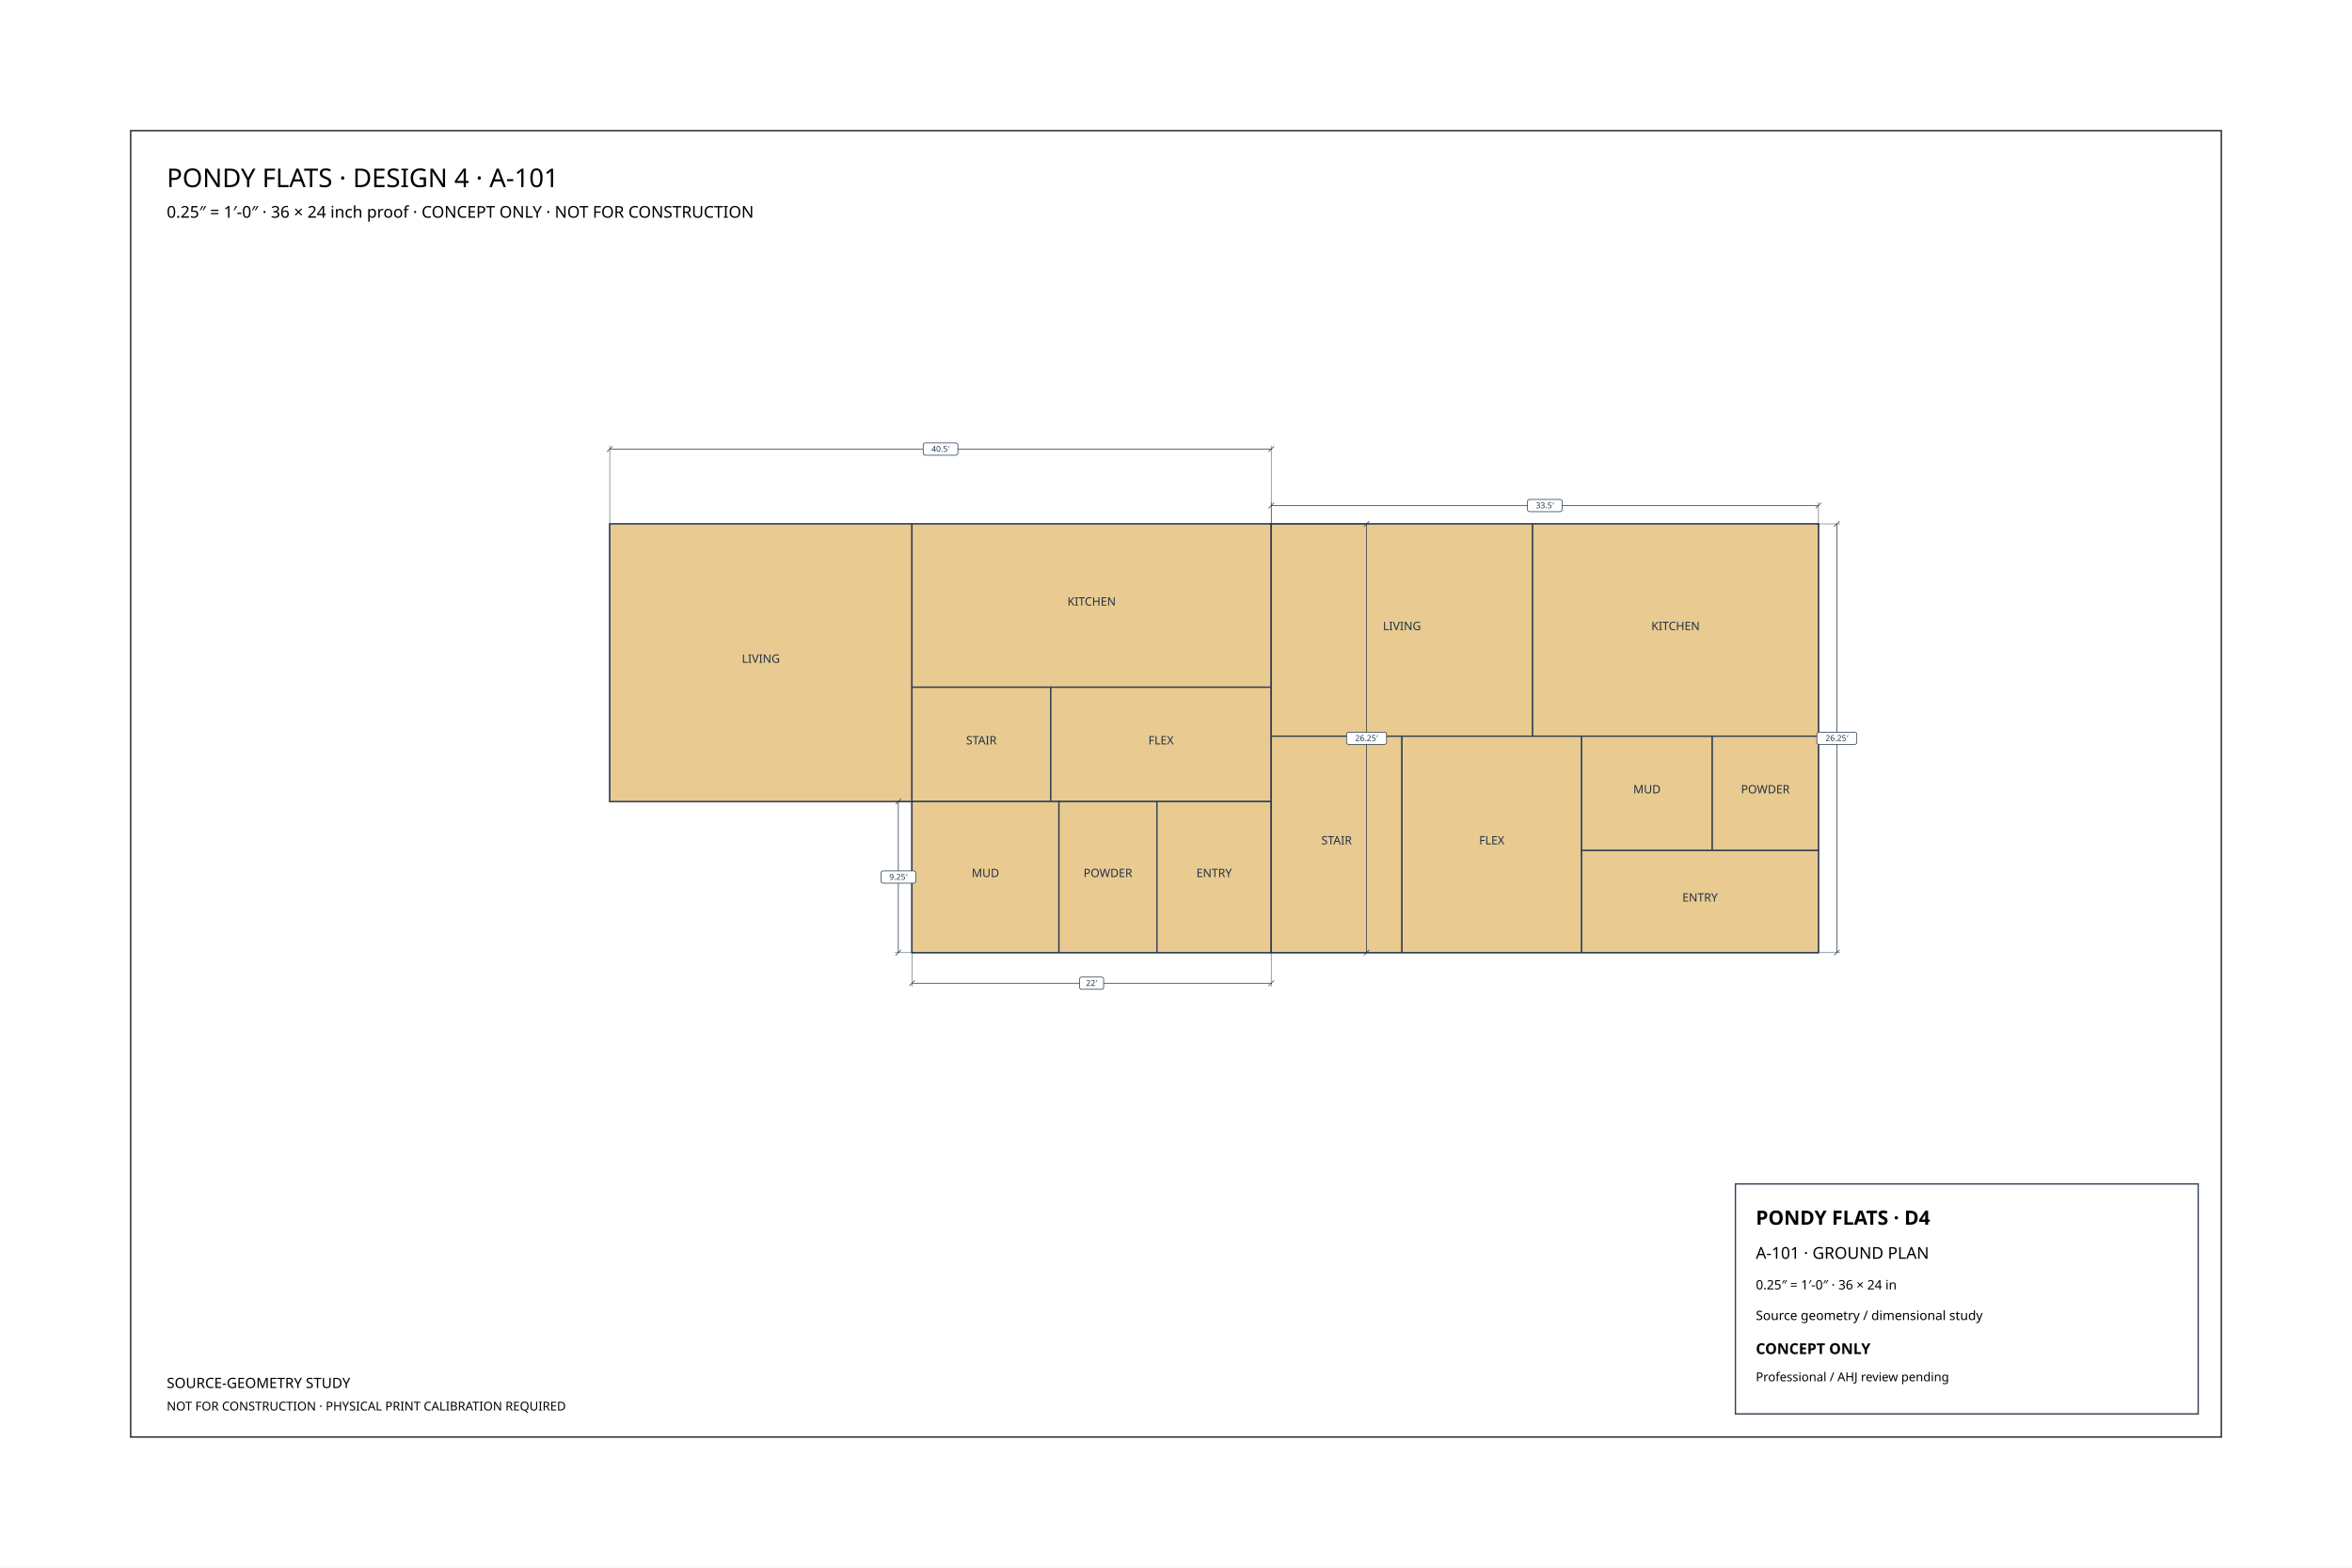
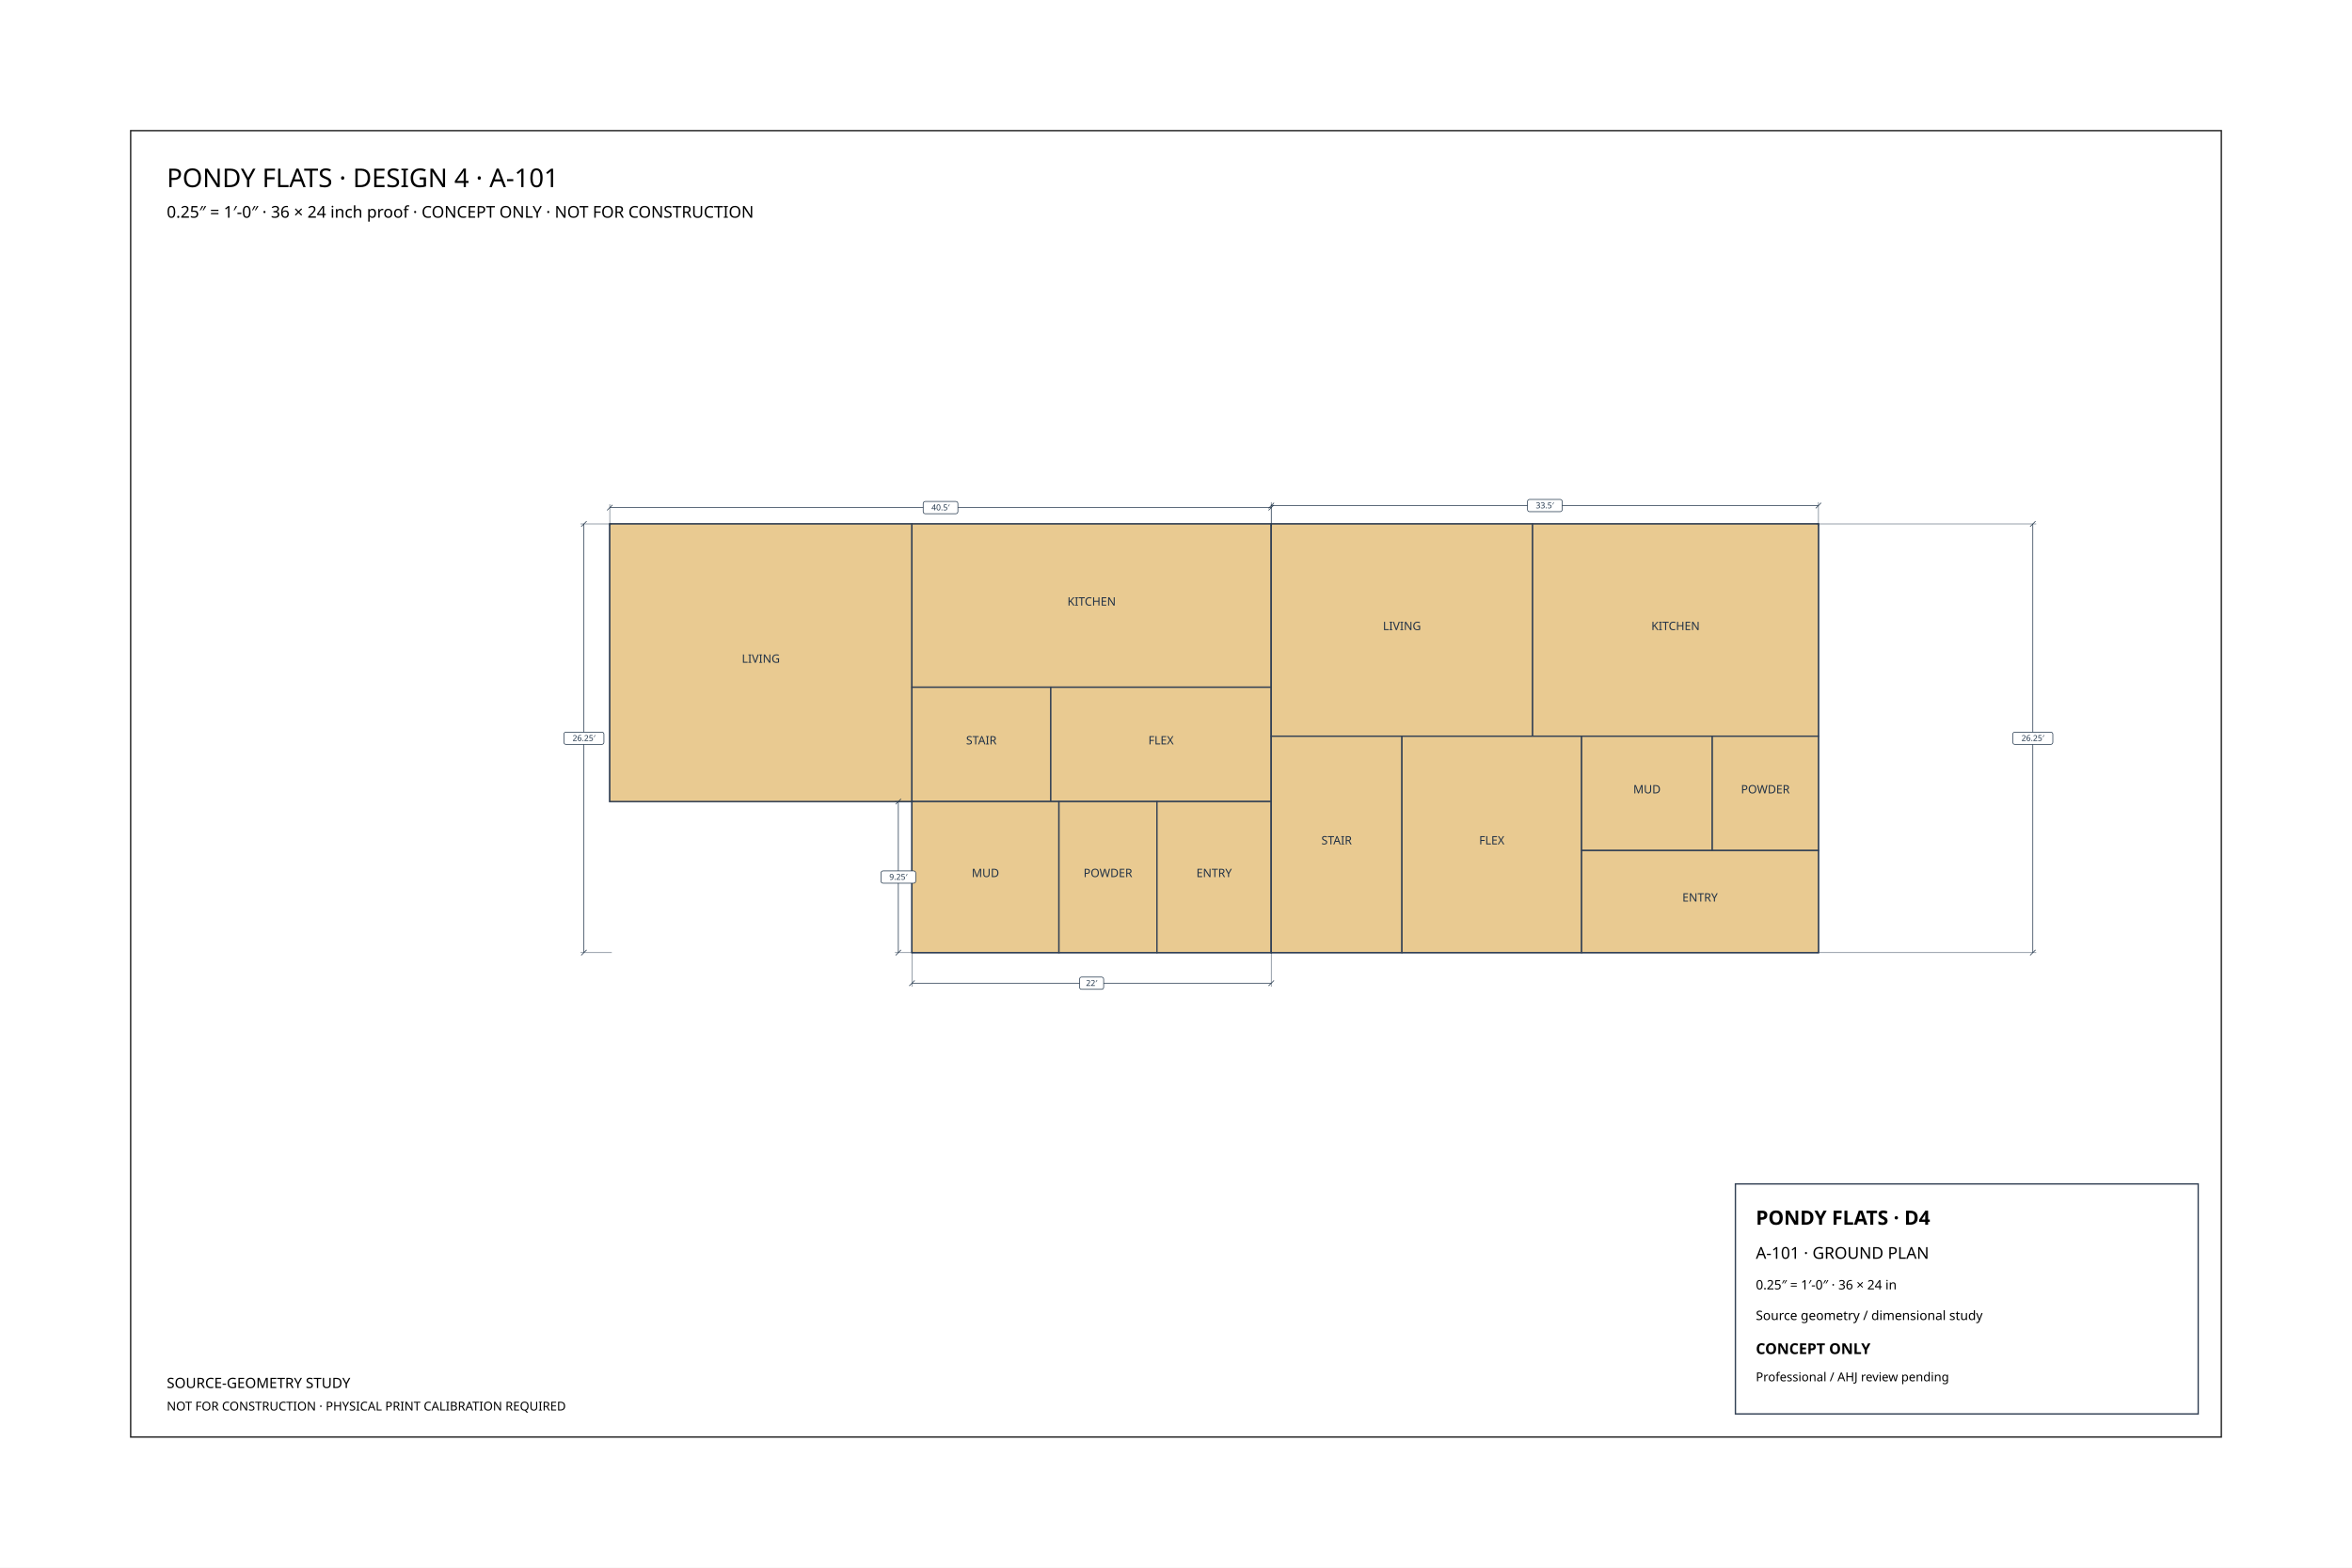
<svg xmlns="http://www.w3.org/2000/svg" width="36in" height="24in" viewBox="0 0 3456 2304">
  <rect width="3456" height="2304" fill="white" />
  <rect x="192" y="192" width="3072" height="1920" fill="none" stroke="#222" stroke-width="2" />
  <text x="245" y="275" font-family="sans-serif" font-size="38">PONDY FLATS · DESIGN 4 · A-101</text>
  <text x="245" y="320" font-family="sans-serif" font-size="24">0.25″ = 1′-0″ · 36 × 24 inch proof · CONCEPT ONLY · NOT FOR CONSTRUCTION</text>
  <g fill="#e9ca91" stroke="#334155" stroke-width="2">
    <polygon points="896.00,770.00 1868.00,770.00 1868.00,1400.00 1340.00,1400.00 1340.00,1178.00 896.00,1178.00" class="home" />
    <polygon points="896.00,770.00 1340.00,770.00 1340.00,1178.00 896.00,1178.00" class="room" />
    <polygon points="1340.00,770.00 1868.00,770.00 1868.00,1010.00 1340.00,1010.00" class="room" />
    <polygon points="1340.00,1010.00 1544.00,1010.00 1544.00,1178.00 1340.00,1178.00" class="room" />
    <polygon points="1544.00,1010.00 1868.00,1010.00 1868.00,1178.00 1544.00,1178.00" class="room" />
    <polygon points="1340.00,1178.00 1556.00,1178.00 1556.00,1400.00 1340.00,1400.00" class="room" />
    <polygon points="1556.00,1178.00 1700.00,1178.00 1700.00,1400.00 1556.00,1400.00" class="room" />
    <polygon points="1700.00,1178.00 1868.00,1178.00 1868.00,1400.00 1700.00,1400.00" class="room" />
    <polygon points="1868.00,770.00 2672.00,770.00 2672.00,1400.00 1868.00,1400.00" class="home" />
    <polygon points="1868.00,770.00 2252.00,770.00 2252.00,1082.00 1868.00,1082.00" class="room" />
    <polygon points="2252.00,770.00 2672.00,770.00 2672.00,1082.00 2252.00,1082.00" class="room" />
    <polygon points="1868.00,1082.00 2060.00,1082.00 2060.00,1400.00 1868.00,1400.00" class="room" />
    <polygon points="2060.00,1082.00 2324.00,1082.00 2324.00,1400.00 2060.00,1400.00" class="room" />
    <polygon points="2324.00,1082.00 2516.00,1082.00 2516.00,1250.00 2324.00,1250.00" class="room" />
    <polygon points="2516.00,1082.00 2672.00,1082.00 2672.00,1250.00 2516.00,1250.00" class="room" />
    <polygon points="2324.00,1250.00 2672.00,1250.00 2672.00,1400.00 2324.00,1400.00" class="room" />
  </g>
  <text x="1118.00" y="974.00" font-family="sans-serif" font-size="17.0" fill="#1f3045" text-anchor="middle" stroke="none">LIVING</text>
  <text x="1604.00" y="890.00" font-family="sans-serif" font-size="17.0" fill="#1f3045" text-anchor="middle" stroke="none">KITCHEN</text>
  <text x="1442.00" y="1094.00" font-family="sans-serif" font-size="17.0" fill="#1f3045" text-anchor="middle" stroke="none">STAIR</text>
  <text x="1706.00" y="1094.00" font-family="sans-serif" font-size="17.0" fill="#1f3045" text-anchor="middle" stroke="none">FLEX</text>
  <text x="1448.00" y="1289.00" font-family="sans-serif" font-size="17.0" fill="#1f3045" text-anchor="middle" stroke="none">MUD</text>
  <text x="1628.00" y="1289.00" font-family="sans-serif" font-size="17.0" fill="#1f3045" text-anchor="middle" stroke="none">POWDER</text>
  <text x="1784.00" y="1289.00" font-family="sans-serif" font-size="17.0" fill="#1f3045" text-anchor="middle" stroke="none">ENTRY</text>
  <text x="2060.00" y="926.00" font-family="sans-serif" font-size="17.0" fill="#1f3045" text-anchor="middle" stroke="none">LIVING</text>
  <text x="2462.00" y="926.00" font-family="sans-serif" font-size="17.0" fill="#1f3045" text-anchor="middle" stroke="none">KITCHEN</text>
  <text x="1964.00" y="1241.00" font-family="sans-serif" font-size="17.0" fill="#1f3045" text-anchor="middle" stroke="none">STAIR</text>
  <text x="2192.00" y="1241.00" font-family="sans-serif" font-size="17.0" fill="#1f3045" text-anchor="middle" stroke="none">FLEX</text>
  <text x="2420.00" y="1166.00" font-family="sans-serif" font-size="17.0" fill="#1f3045" text-anchor="middle" stroke="none">MUD</text>
  <text x="2594.00" y="1166.00" font-family="sans-serif" font-size="17.0" fill="#1f3045" text-anchor="middle" stroke="none">POWDER</text>
  <text x="2498.00" y="1325.00" font-family="sans-serif" font-size="17.0" fill="#1f3045" text-anchor="middle" stroke="none">ENTRY</text>
  <g class="dimension-layer" fill="none" stroke="#21354a" stroke-width="1" vector-effect="non-scaling-stroke">
    <style>.dimension-layer text{font:12px system-ui,sans-serif;fill:#21354a;stroke:none}.dimension-layer .witness{opacity:.65}</style>
    <g data-dimension-id="home-a.width" data-geometry-ref="d4.plan.shell-a" data-value-ft="33.5" data-collision-lane="0">
      <line class="witness" x1="1868.00" y1="773.00" x2="1868.00" y2="738.00" />
      <line class="witness" x1="2672.00" y1="773.00" x2="2672.00" y2="738.00" />
      <line class="dimension-line" x1="1868.00" y1="743.00" x2="2672.00" y2="743.00" />
      <line class="tick" x1="1864.00" y1="747.00" x2="1872.00" y2="739.00" />
      <line class="tick" x1="2668.00" y1="747.00" x2="2676.00" y2="739.00" />
      <rect x="2244.50" y="734.00" width="51.00" height="18" rx="3" fill="#fff" />
      <text x="2270.00" y="747.00" text-anchor="middle">33.5′</text>
    </g>
    <g data-dimension-id="home-a.depth" data-geometry-ref="d4.plan.shell-a" data-value-ft="26.25" data-collision-lane="0">
-       <line class="witness" x1="2669.00" y1="770.00" x2="2704.00" y2="770.00" />
-       <line class="witness" x1="2669.00" y1="1400.00" x2="2704.00" y2="1400.00" />
-       <line class="dimension-line" x1="2699.00" y1="770.00" x2="2699.00" y2="1400.00" />
-       <line class="tick" x1="2695.00" y1="774.00" x2="2703.00" y2="766.00" />
-       <line class="tick" x1="2695.00" y1="1404.00" x2="2703.00" y2="1396.00" />
-       <rect x="2669.60" y="1076.00" width="58.80" height="18" rx="3" fill="#fff" />
-       <text x="2699.00" y="1089.00" text-anchor="middle">26.25′</text>
+       <line class="witness" x1="2669.00" y1="770.00" x2="2992.00" y2="770.00" />
+       <line class="witness" x1="2669.00" y1="1400.00" x2="2992.00" y2="1400.00" />
+       <line class="dimension-line" x1="2987.00" y1="770.00" x2="2987.00" y2="1400.00" />
+       <line class="tick" x1="2983.00" y1="774.00" x2="2991.00" y2="766.00" />
+       <line class="tick" x1="2983.00" y1="1404.00" x2="2991.00" y2="1396.00" />
+       <rect x="2957.60" y="1076.00" width="58.80" height="18" rx="3" fill="#fff" />
+       <text x="2987.00" y="1089.00" text-anchor="middle">26.25′</text>
    </g>
    <g data-dimension-id="home-b.width" data-geometry-ref="d4.plan.shell-b" data-value-ft="40.5" data-collision-lane="0">
-       <line class="witness" x1="896.00" y1="773.00" x2="896.00" y2="655.00" />
-       <line class="witness" x1="1868.00" y1="773.00" x2="1868.00" y2="655.00" />
-       <line class="dimension-line" x1="896.00" y1="660.00" x2="1868.00" y2="660.00" />
-       <line class="tick" x1="892.00" y1="664.00" x2="900.00" y2="656.00" />
-       <line class="tick" x1="1864.00" y1="664.00" x2="1872.00" y2="656.00" />
-       <rect x="1356.50" y="651.00" width="51.00" height="18" rx="3" fill="#fff" />
-       <text x="1382.00" y="664.00" text-anchor="middle">40.5′</text>
+       <line class="witness" x1="896.00" y1="773.00" x2="896.00" y2="741.00" />
+       <line class="witness" x1="1868.00" y1="773.00" x2="1868.00" y2="741.00" />
+       <line class="dimension-line" x1="896.00" y1="746.00" x2="1868.00" y2="746.00" />
+       <line class="tick" x1="892.00" y1="750.00" x2="900.00" y2="742.00" />
+       <line class="tick" x1="1864.00" y1="750.00" x2="1872.00" y2="742.00" />
+       <rect x="1356.50" y="737.00" width="51.00" height="18" rx="3" fill="#fff" />
+       <text x="1382.00" y="750.00" text-anchor="middle">40.5′</text>
    </g>
-     <g data-dimension-id="home-b.depth" data-geometry-ref="d4.plan.shell-b" data-value-ft="26.25" data-collision-lane="5">
-       <line class="witness" x1="1865.00" y1="770.00" x2="2013.00" y2="770.00" />
-       <line class="witness" x1="1865.00" y1="1400.00" x2="2013.00" y2="1400.00" />
-       <line class="dimension-line" x1="2008.00" y1="770.00" x2="2008.00" y2="1400.00" />
-       <line class="tick" x1="2004.00" y1="774.00" x2="2012.00" y2="766.00" />
-       <line class="tick" x1="2004.00" y1="1404.00" x2="2012.00" y2="1396.00" />
-       <rect x="1978.60" y="1076.00" width="58.80" height="18" rx="3" fill="#fff" />
-       <text x="2008.00" y="1089.00" text-anchor="middle">26.25′</text>
+     <g data-dimension-id="home-b.depth" data-geometry-ref="d4.plan.shell-b" data-value-ft="26.25" data-collision-lane="0">
+       <line class="witness" x1="899.00" y1="770.00" x2="853.00" y2="770.00" />
+       <line class="witness" x1="899.00" y1="1400.00" x2="853.00" y2="1400.00" />
+       <line class="dimension-line" x1="858.00" y1="770.00" x2="858.00" y2="1400.00" />
+       <line class="tick" x1="854.00" y1="774.00" x2="862.00" y2="766.00" />
+       <line class="tick" x1="854.00" y1="1404.00" x2="862.00" y2="1396.00" />
+       <rect x="828.60" y="1076.00" width="58.80" height="18" rx="3" fill="#fff" />
+       <text x="858.00" y="1089.00" text-anchor="middle">26.25′</text>
    </g>
    <g data-dimension-id="home-b.south-wing" data-geometry-ref="d4.plan.shell-b" data-value-ft="22" data-collision-lane="0">
      <line class="witness" x1="1868.00" y1="1397.00" x2="1868.00" y2="1450.00" />
      <line class="witness" x1="1340.00" y1="1397.00" x2="1340.00" y2="1450.00" />
      <line class="dimension-line" x1="1868.00" y1="1445.00" x2="1340.00" y2="1445.00" />
      <line class="tick" x1="1864.00" y1="1449.00" x2="1872.00" y2="1441.00" />
      <line class="tick" x1="1336.00" y1="1449.00" x2="1344.00" y2="1441.00" />
      <rect x="1586.30" y="1436.00" width="35.40" height="18" rx="3" fill="#fff" />
      <text x="1604.00" y="1449.00" text-anchor="middle">22′</text>
    </g>
    <g data-dimension-id="home-b.reentrant" data-geometry-ref="d4.plan.shell-b" data-value-ft="9.25" data-collision-lane="0">
      <line class="witness" x1="1343.00" y1="1400.00" x2="1315.00" y2="1400.00" />
      <line class="witness" x1="1343.00" y1="1178.00" x2="1315.00" y2="1178.00" />
      <line class="dimension-line" x1="1320.00" y1="1400.00" x2="1320.00" y2="1178.00" />
      <line class="tick" x1="1316.00" y1="1404.00" x2="1324.00" y2="1396.00" />
      <line class="tick" x1="1316.00" y1="1182.00" x2="1324.00" y2="1174.00" />
      <rect x="1294.50" y="1280.00" width="51.00" height="18" rx="3" fill="#fff" />
      <text x="1320.00" y="1293.00" text-anchor="middle">9.25′</text>
    </g>
  </g>
  <g>
    <rect x="2550" y="1740" width="680" height="338" fill="white" stroke="#334155" stroke-width="2" />
    <text x="2580" y="1800" font-family="sans-serif" font-size="29" font-weight="bold">PONDY FLATS · D4</text>
    <text x="2580" y="1850" font-family="sans-serif" font-size="24">A-101 · GROUND PLAN</text>
    <text x="2580" y="1895" font-family="sans-serif" font-size="19">0.25″ = 1′-0″ · 36 × 24 in</text>
    <text x="2580" y="1940" font-family="sans-serif" font-size="19">Source geometry / dimensional study</text>
    <text x="2580" y="1990" font-family="sans-serif" font-size="22" font-weight="bold">CONCEPT ONLY</text>
    <text x="2580" y="2030" font-family="sans-serif" font-size="18">Professional / AHJ review pending</text>
  </g>
  <text x="245" y="2040" font-family="sans-serif" font-size="21">SOURCE-GEOMETRY STUDY</text>
  <text x="245" y="2073" font-family="sans-serif" font-size="18">NOT FOR CONSTRUCTION · PHYSICAL PRINT CALIBRATION REQUIRED</text>
</svg>
